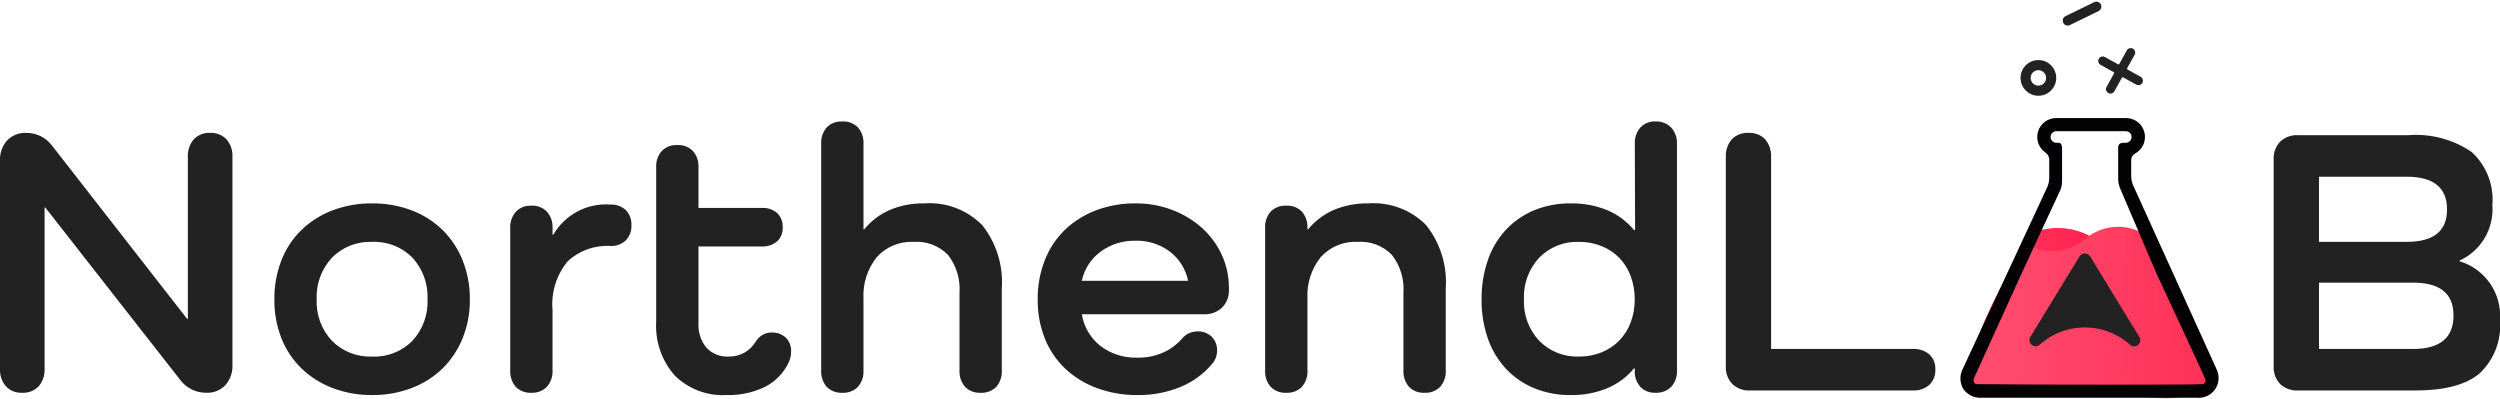
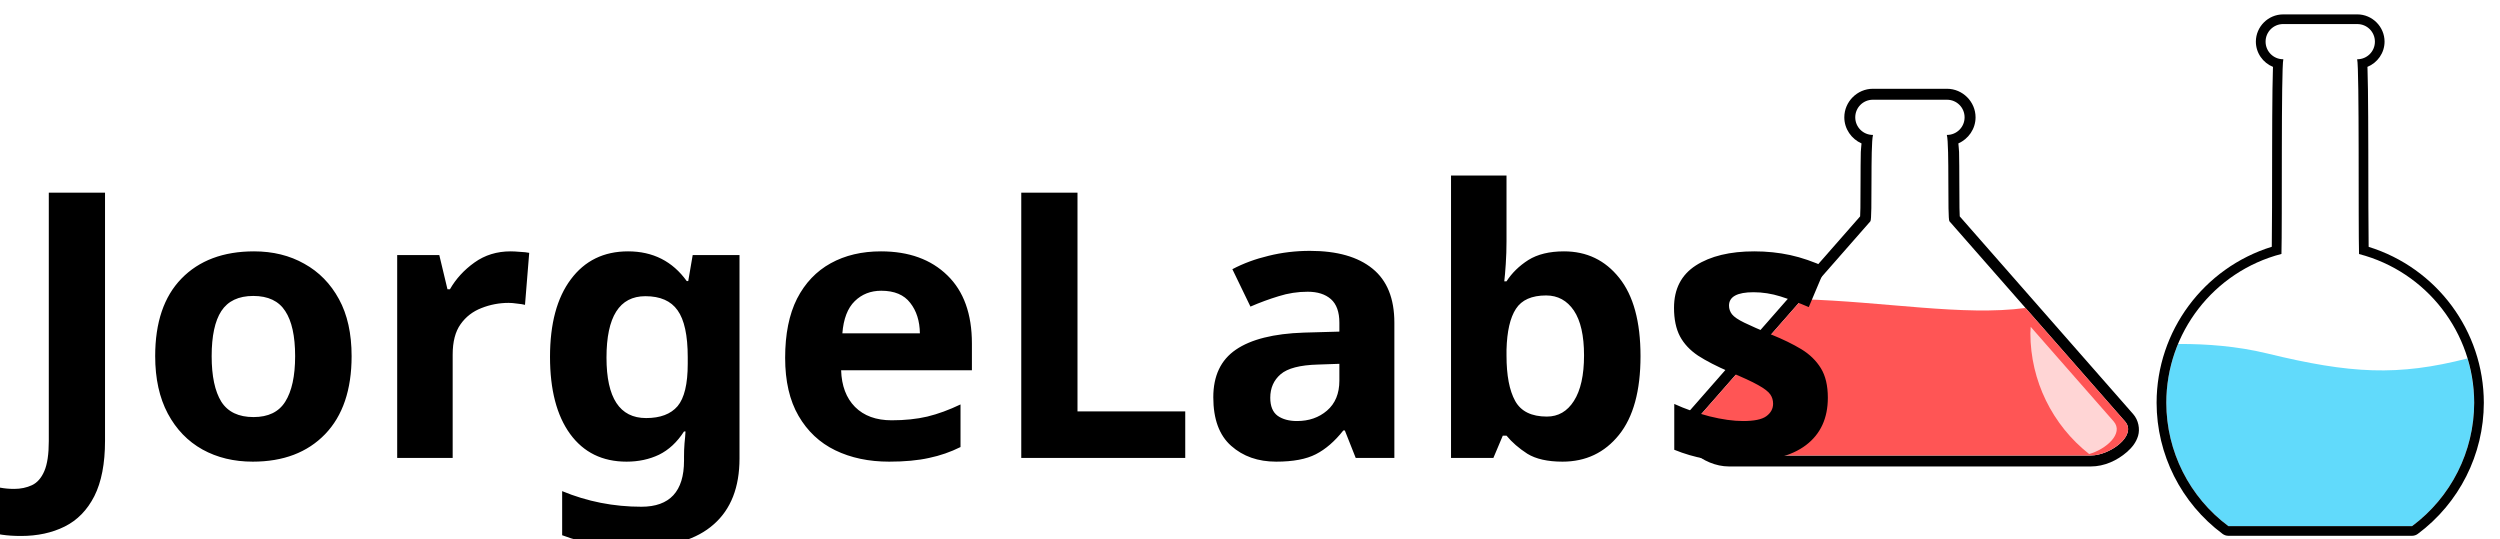
- <svg xmlns="http://www.w3.org/2000/svg" width="196.82" height="31.353" viewBox="0 0 196.82 31.353">
-   <defs>
-     <linearGradient id="linear-gradient" y1="0.324" x2="1" y2="0.336" gradientUnits="objectBoundingBox">
-       <stop offset="0" stop-color="#ff3158" />
-       <stop offset="1" stop-color="#ff1249" />
-     </linearGradient>
-     <linearGradient id="linear-gradient-2" y1="0.29" x2="1" y2="0.303" gradientUnits="objectBoundingBox">
-       <stop offset="0" stop-color="#ff4e70" />
-       <stop offset="1" stop-color="#ff3158" />
-     </linearGradient>
-   </defs>
-   <g id="Group_1709" data-name="Group 1709" transform="translate(278.14 3063.742)">
-     <path id="add" d="M3.6,1.622H2.4a.071.071,0,0,1-.071-.071V.353a.353.353,0,1,0-.705,0v1.2a.071.071,0,0,1-.071.071H.353a.353.353,0,0,0,0,.705h1.2a.071.071,0,0,1,.071.071V3.6a.353.353,0,1,0,.705,0V2.4A.071.071,0,0,1,2.4,2.327H3.6a.353.353,0,0,0,0-.705Zm0,0" transform="matrix(0.875, 0.485, -0.485, 0.875, -111.961, -3060.853)" fill="#222" />
-     <path id="minus" d="M2.9,0H.386a.391.391,0,0,0,0,.782H2.9A.391.391,0,0,0,2.9,0Z" transform="matrix(0.899, -0.438, 0.438, 0.899, -115.874, -3062.302)" fill="#222" />
-     <g id="Ellipse_359" data-name="Ellipse 359" transform="translate(-119.07 -3059.017)" fill="none" stroke="#222" stroke-width="0.8">
-       <circle cx="1.408" cy="1.408" r="1.408" stroke="none" />
-       <circle cx="1.408" cy="1.408" r="1.008" fill="none" />
+ <svg xmlns="http://www.w3.org/2000/svg" width="157.701" height="34" viewBox="0 0 157.701 8.996" version="1.1" id="svg8">
+   <defs id="defs2" />
+   <g id="layer1" transform="translate(0,-846.7008)">
+     <g id="g824" transform="translate(24.5,3.125)">
+       <path id="path958" d="m 113.015,852.772 c 1.635,-0.004 3.58,0.13 5.497,0.597 5.263,1.282 8.242,1.443 12.636,0.316 a 9.711,9.711 0 0 1 0.424,2.797 9.711,9.711 0 0 1 -3.918,7.779 h -11.588 a 9.711,9.711 0 0 1 -3.916,-7.779 9.711,9.711 0 0 1 0.743,-3.709 c 0.041,-2.9e-4 0.081,-10e-4 0.122,-10e-4 z" style="fill:#61dafb;fill-opacity:1;stroke:none;stroke-width:0.072px;stroke-linecap:butt;stroke-linejoin:miter;stroke-opacity:1" />
+       <path id="path954" d="m 124.2,831.981 c 0.942,0 1.719,0.777 1.719,1.719 0,0.716 -0.451,1.335 -1.081,1.592 0.002,0.039 0.004,0.065 0.005,0.107 0.012,0.337 0.021,0.782 0.028,1.304 0.014,1.046 0.019,2.402 0.022,3.796 0.005,2.604 0.003,5.118 0.022,6.146 4.293,1.331 7.26,5.305 7.266,9.836 a 0.61,0.61 0 0 1 0,0.002 c -0.005,3.258 -1.549,6.324 -4.164,8.268 a 0.61,0.61 0 0 1 -0.364,0.121 h -11.588 a 0.61,0.61 0 0 1 -0.364,-0.121 c -2.614,-1.944 -4.158,-5.01 -4.162,-8.268 a 0.61,0.61 0 0 1 0,-0.001 c 0.003,-4.533 2.971,-8.51 7.266,-9.842 0.019,-1.037 0.018,-3.55 0.022,-6.15 0.002,-1.392 0.008,-2.746 0.022,-3.789 0.007,-0.522 0.016,-0.965 0.028,-1.302 0.002,-0.042 0.004,-0.067 0.005,-0.106 -0.63,-0.256 -1.081,-0.875 -1.081,-1.592 0,-0.942 0.777,-1.719 1.719,-1.719 z m 0,0.61 h -4.676 c -0.615,0 -1.11,0.495 -1.11,1.11 0,0.615 0.495,1.11 1.11,1.11 h 0.01 c -0.145,0.539 -0.067,10.514 -0.119,12.281 a 9.711,9.711 0 0 0 -7.264,9.391 9.711,9.711 0 0 0 3.916,7.779 h 11.588 a 9.711,9.711 0 0 0 3.918,-7.779 9.711,9.711 0 0 0 -7.264,-9.385 c -0.052,-1.748 0.026,-11.747 -0.119,-12.286 h 0.01 c 0.615,0 1.11,-0.495 1.11,-1.11 0,-0.615 -0.495,-1.11 -1.11,-1.11 z" style="color:#000000;font-style:normal;font-variant:normal;font-weight:normal;font-stretch:normal;font-size:medium;line-height:normal;font-family:sans-serif;font-variant-ligatures:normal;font-variant-position:normal;font-variant-caps:normal;font-variant-numeric:normal;font-variant-alternates:normal;font-feature-settings:normal;text-indent:0;text-align:start;text-decoration:none;text-decoration-line:none;text-decoration-style:solid;text-decoration-color:#000000;letter-spacing:normal;word-spacing:normal;text-transform:none;writing-mode:lr-tb;direction:ltr;text-orientation:mixed;dominant-baseline:auto;baseline-shift:baseline;text-anchor:start;white-space:normal;shape-padding:0;clip-rule:nonzero;display:inline;overflow:visible;visibility:visible;opacity:1;isolation:auto;mix-blend-mode:normal;color-interpolation:sRGB;color-interpolation-filters:linearRGB;solid-color:#000000;solid-opacity:1;vector-effect:none;fill:#000000;fill-opacity:1;fill-rule:nonzero;stroke:none;stroke-width:1.22;stroke-linecap:square;stroke-linejoin:round;stroke-miterlimit:4;stroke-dasharray:none;stroke-dashoffset:0;stroke-opacity:1;paint-order:fill markers stroke;color-rendering:auto;image-rendering:auto;shape-rendering:auto;text-rendering:auto;enable-background:accumulate" />
    </g>
-     <path id="Path_29943" data-name="Path 29943" d="M16.5-10.17a4.479,4.479,0,0,1,3.18,4.62,5.184,5.184,0,0,1-1.6,4.2Q16.47,0,13.05,0H3.78A1.906,1.906,0,0,1,2.37-.51a1.906,1.906,0,0,1-.51-1.41V-18.18a1.908,1.908,0,0,1,.509-1.41,1.9,1.9,0,0,1,1.408-.51h8.685a7.768,7.768,0,0,1,5,1.335A5.08,5.08,0,0,1,19.08-14.61a4.437,4.437,0,0,1-2.58,4.38ZM12.33-11.7q3.18,0,3.18-2.55,0-2.58-3.18-2.58H5.43v5.13Zm.51,8.43q3.18,0,3.18-2.64,0-2.58-3.18-2.58H5.43v5.22Z" transform="translate(-101 -3033)" fill="#222" />
-     <path id="Path_29942" data-name="Path 29942" d="M18.39-20.28a1.677,1.677,0,0,1,1.305.51,1.97,1.97,0,0,1,.465,1.38V-2.01a2.249,2.249,0,0,1-.555,1.59,1.962,1.962,0,0,1-1.515.6A2.558,2.558,0,0,1,16.02-.87L5.43-14.4H5.37V-1.71A1.97,1.97,0,0,1,4.905-.33,1.677,1.677,0,0,1,3.6.18,1.639,1.639,0,0,1,2.325-.33,1.97,1.97,0,0,1,1.86-1.71V-18.09a2.249,2.249,0,0,1,.555-1.59,1.962,1.962,0,0,1,1.515-.6,2.5,2.5,0,0,1,2.04,1.02L16.59-5.64h.06V-18.39a1.97,1.97,0,0,1,.465-1.38A1.639,1.639,0,0,1,18.39-20.28ZM23.46-7.17a8.263,8.263,0,0,1,.554-3.075,6.757,6.757,0,0,1,1.572-2.385,7.217,7.217,0,0,1,2.44-1.545,8.537,8.537,0,0,1,3.129-.555,8.537,8.537,0,0,1,3.129.555,7.055,7.055,0,0,1,2.425,1.545,7.039,7.039,0,0,1,1.572,2.385A8.07,8.07,0,0,1,38.85-7.17a7.957,7.957,0,0,1-.569,3.06,7.073,7.073,0,0,1-1.572,2.37A7.055,7.055,0,0,1,34.284-.2,8.537,8.537,0,0,1,31.155.36,8.537,8.537,0,0,1,28.026-.2a7.217,7.217,0,0,1-2.44-1.545,6.786,6.786,0,0,1-1.572-2.37A8.147,8.147,0,0,1,23.46-7.17Zm3.33,0a4.485,4.485,0,0,0,1.2,3.255A4.2,4.2,0,0,0,31.155-2.67a4.186,4.186,0,0,0,3.176-1.245A4.518,4.518,0,0,0,35.52-7.17a4.559,4.559,0,0,0-1.189-3.285A4.186,4.186,0,0,0,31.155-11.7a4.2,4.2,0,0,0-3.161,1.245A4.525,4.525,0,0,0,26.79-7.17Zm23.13-7.47a1.662,1.662,0,0,1,1.2.431,1.588,1.588,0,0,1,.45,1.2,1.588,1.588,0,0,1-.45,1.2,1.662,1.662,0,0,1-1.2.431,4.536,4.536,0,0,0-3.36,1.2,5.282,5.282,0,0,0-1.2,3.85v4.722a1.834,1.834,0,0,1-.439,1.309A1.6,1.6,0,0,1,43.695.18a1.6,1.6,0,0,1-1.226-.465A1.827,1.827,0,0,1,42.03-1.59V-12.78a1.838,1.838,0,0,1,.439-1.29,1.578,1.578,0,0,1,1.226-.48,1.586,1.586,0,0,1,1.226.475A1.809,1.809,0,0,1,45.36-12.8v.535h.06A4.8,4.8,0,0,1,49.92-14.64ZM64.14-3.03a1.923,1.923,0,0,1-.21.87A4.136,4.136,0,0,1,62.055-.27,6.544,6.544,0,0,1,59.07.36a5.39,5.39,0,0,1-4.082-1.53A5.9,5.9,0,0,1,53.52-5.43V-17.55a1.827,1.827,0,0,1,.439-1.305,1.6,1.6,0,0,1,1.226-.465,1.6,1.6,0,0,1,1.226.465,1.827,1.827,0,0,1,.439,1.305v3.18h4.98a1.715,1.715,0,0,1,1.215.4,1.462,1.462,0,0,1,.435,1.125,1.424,1.424,0,0,1-.435,1.1,1.715,1.715,0,0,1-1.215.405H56.85v6a2.836,2.836,0,0,0,.63,1.98,2.238,2.238,0,0,0,1.74.69,2.455,2.455,0,0,0,1.26-.315,2.457,2.457,0,0,0,.87-.855,1.645,1.645,0,0,1,.525-.525,1.368,1.368,0,0,1,.735-.2,1.579,1.579,0,0,1,1.1.39A1.452,1.452,0,0,1,64.14-3.03Zm10.5-11.7a5.814,5.814,0,0,1,4.545,1.71A7.193,7.193,0,0,1,80.73-8.04v6.45a1.827,1.827,0,0,1-.439,1.305A1.6,1.6,0,0,1,79.065.18a1.6,1.6,0,0,1-1.226-.465A1.827,1.827,0,0,1,77.4-1.59V-7.68a4.37,4.37,0,0,0-.911-3,3.439,3.439,0,0,0-2.7-1.02,3.643,3.643,0,0,0-2.9,1.2A4.807,4.807,0,0,0,69.84-7.23v5.64A1.827,1.827,0,0,1,69.4-.285,1.6,1.6,0,0,1,68.175.18a1.6,1.6,0,0,1-1.226-.465A1.827,1.827,0,0,1,66.51-1.59V-19.41a1.827,1.827,0,0,1,.439-1.305,1.6,1.6,0,0,1,1.226-.465,1.6,1.6,0,0,1,1.226.465,1.827,1.827,0,0,1,.439,1.305v6.72h.06a5.344,5.344,0,0,1,1.965-1.5A6.637,6.637,0,0,1,74.64-14.73Zm16.62,2.94a4.485,4.485,0,0,0-2.745.855,3.824,3.824,0,0,0-1.485,2.3H95.4a3.9,3.9,0,0,0-1.44-2.3A4.293,4.293,0,0,0,91.26-11.79Zm6.06,9.66A6.476,6.476,0,0,1,94.815-.285a8.613,8.613,0,0,1-3.4.645A8.984,8.984,0,0,1,88.185-.2,7.335,7.335,0,0,1,85.7-1.74a6.689,6.689,0,0,1-1.59-2.37,8.132,8.132,0,0,1-.555-3.06,8.248,8.248,0,0,1,.555-3.075A6.758,6.758,0,0,1,85.68-12.63a7.231,7.231,0,0,1,2.445-1.545,8.569,8.569,0,0,1,3.135-.555,7.959,7.959,0,0,1,2.91.525,7.455,7.455,0,0,1,2.34,1.425,6.454,6.454,0,0,1,1.545,2.115A6.172,6.172,0,0,1,98.61-8.07v.15a1.857,1.857,0,0,1-.54,1.395A1.937,1.937,0,0,1,96.66-6H87.03A4,4,0,0,0,88.5-3.5a4.58,4.58,0,0,0,2.91.915A4.743,4.743,0,0,0,93.465-3,4.231,4.231,0,0,0,94.89-4.05a1.561,1.561,0,0,1,1.23-.6,1.54,1.54,0,0,1,1.14.42,1.5,1.5,0,0,1,.42,1.11A1.549,1.549,0,0,1,97.32-2.13Zm12.27-12.6a5.814,5.814,0,0,1,4.545,1.71,7.193,7.193,0,0,1,1.545,4.98v6.45a1.827,1.827,0,0,1-.439,1.305,1.6,1.6,0,0,1-1.226.465,1.6,1.6,0,0,1-1.226-.465,1.827,1.827,0,0,1-.439-1.305V-7.68a4.37,4.37,0,0,0-.911-3,3.439,3.439,0,0,0-2.7-1.02,3.643,3.643,0,0,0-2.9,1.2,4.807,4.807,0,0,0-1.046,3.27v5.64a1.827,1.827,0,0,1-.439,1.305,1.6,1.6,0,0,1-1.226.465A1.6,1.6,0,0,1,101.9-.285a1.827,1.827,0,0,1-.439-1.305V-12.78a1.827,1.827,0,0,1,.439-1.305,1.6,1.6,0,0,1,1.226-.465,1.6,1.6,0,0,1,1.226.465,1.827,1.827,0,0,1,.439,1.305v.09h.06a5.344,5.344,0,0,1,1.965-1.5A6.637,6.637,0,0,1,109.59-14.73Zm22.6-6.45a1.627,1.627,0,0,1,1.241.48,1.8,1.8,0,0,1,.454,1.29V-1.59a1.79,1.79,0,0,1-.454,1.305,1.655,1.655,0,0,1-1.241.465A1.565,1.565,0,0,1,131-.285a1.826,1.826,0,0,1-.439-1.305v-.15h-.06a5.461,5.461,0,0,1-2.1,1.56,7.251,7.251,0,0,1-2.88.54,7.391,7.391,0,0,1-2.88-.54,6.4,6.4,0,0,1-2.22-1.53A6.733,6.733,0,0,1,119-4.08a9.105,9.105,0,0,1-.5-3.09,9.235,9.235,0,0,1,.5-3.105,6.71,6.71,0,0,1,1.425-2.385,6.4,6.4,0,0,1,2.22-1.53,7.391,7.391,0,0,1,2.88-.54,7.251,7.251,0,0,1,2.88.54,5.461,5.461,0,0,1,2.1,1.56h.083l-.023-6.78A1.838,1.838,0,0,1,131-20.7,1.54,1.54,0,0,1,132.195-21.18Zm-6.03,18.51A4.678,4.678,0,0,0,127.941-3a4.078,4.078,0,0,0,1.4-.93,4.119,4.119,0,0,0,.9-1.425,5.033,5.033,0,0,0,.316-1.815A5.155,5.155,0,0,0,130.244-9a4.092,4.092,0,0,0-.9-1.44,4.078,4.078,0,0,0-1.4-.93,4.678,4.678,0,0,0-1.776-.33,4.161,4.161,0,0,0-3.131,1.245,4.525,4.525,0,0,0-1.2,3.285,4.485,4.485,0,0,0,1.2,3.255A4.161,4.161,0,0,0,126.165-2.67Zm26.295-.6a1.89,1.89,0,0,1,1.29.42,1.509,1.509,0,0,1,.48,1.2,1.556,1.556,0,0,1-.48,1.215A1.848,1.848,0,0,1,152.46,0H139.65a1.906,1.906,0,0,1-1.41-.51,1.906,1.906,0,0,1-.51-1.41V-18.36a2.015,2.015,0,0,1,.465-1.41,1.715,1.715,0,0,1,1.335-.51,1.677,1.677,0,0,1,1.3.51,2.015,2.015,0,0,1,.465,1.41V-3.27Z" transform="translate(-280 -3033)" fill="#222" />
-     <path id="Path_28989" data-name="Path 28989" d="M2027.966,2407.858a5.4,5.4,0,0,1,5.563.62c3.925,1.087,4.705.56,4.705.56s1.923,10.548-5.248,11.13S2027.966,2407.858,2027.966,2407.858Z" transform="translate(-2146.378 -5453.15)" fill="url(#linear-gradient)" />
-     <path id="Path_28990" data-name="Path 28990" d="M2037.5,2407.811a3.954,3.954,0,0,0-5.536-.409,4.021,4.021,0,0,1-4.7.409s-4.756,7.383-4.332,10.574c.9,2.325,6.238.685,9.273.927,3.305.264,8.276,1.75,9.547-.927C2041.5,2415.248,2037.555,2407.878,2037.5,2407.811Z" transform="translate(-2145.912 -5452.35)" fill="url(#linear-gradient-2)" />
-     <path id="Path_28991" data-name="Path 28991" d="M22.312,19.713,15.752,5.255a2,2,0,0,1-.135-.661V3.262a.6.6,0,0,1,.318-.475A1.486,1.486,0,0,0,15.211,0h-5.5a1.488,1.488,0,0,0-.846,2.714.691.691,0,0,1,.3.505V4.758a1.838,1.838,0,0,1-.145.656L2.369,19.72a1.645,1.645,0,0,0,.024,1.6,1.646,1.646,0,0,0,1.439.7h16.96a1.564,1.564,0,0,0,1.52-2.3Zm-.948.656s.364.554-.217.581c0,.053-13.11.052-17.587,0-.554,0-.29-.534-.29-.534,0-.016,3.7-8.143,3.78-8.315l3-6.459a1.825,1.825,0,0,0,.124-.656V2.342c0-.217-.105-.393-.234-.393H9.708a.459.459,0,0,1,0-.917h5.5a.459.459,0,0,1,0,.917H14.9a.358.358,0,0,0-.307.393V4.806a2,2,0,0,0,.124.661l2.828,6.63C17.623,12.271,21.411,20.385,21.364,20.369Z" transform="translate(-125.973 -3054.447)" fill="#030104" />
-     <g id="Group_1040" data-name="Group 1040" transform="translate(-118.367 -3043.792)">
-       <path id="Path_28966" data-name="Path 28966" d="M120.962,6.575,117.087.233a.486.486,0,0,0-.829,0l-3.875,6.342a.486.486,0,0,0,.742.612,5.311,5.311,0,0,1,7.1,0,.485.485,0,0,0,.742-.611Z" transform="translate(-112.311)" fill="#222" />
-     </g>
+     <path style="color:#000000;font-style:normal;font-variant:normal;font-weight:normal;font-stretch:normal;font-size:medium;line-height:normal;font-family:sans-serif;font-variant-ligatures:normal;font-variant-position:normal;font-variant-caps:normal;font-variant-numeric:normal;font-variant-alternates:normal;font-feature-settings:normal;text-indent:0;text-align:start;text-decoration:none;text-decoration-line:none;text-decoration-style:solid;text-decoration-color:#000000;letter-spacing:normal;word-spacing:normal;text-transform:none;writing-mode:lr-tb;direction:ltr;text-orientation:mixed;dominant-baseline:auto;baseline-shift:baseline;text-anchor:start;white-space:normal;shape-padding:0;clip-rule:nonzero;display:inline;overflow:visible;visibility:visible;opacity:1;isolation:auto;mix-blend-mode:normal;color-interpolation:sRGB;color-interpolation-filters:linearRGB;solid-color:#000000;solid-opacity:1;vector-effect:none;fill:#000000;fill-opacity:1;fill-rule:nonzero;stroke:none;stroke-width:1.382;stroke-linecap:square;stroke-linejoin:round;stroke-miterlimit:4;stroke-dasharray:none;stroke-dashoffset:0;stroke-opacity:1;paint-order:fill markers stroke;color-rendering:auto;image-rendering:auto;shape-rendering:auto;text-rendering:auto;enable-background:accumulate" d="m 118.141,839.799 c -0.986,0 -1.801,0.815 -1.801,1.801 0,0.731 0.451,1.365 1.085,1.646 -0.007,0.178 -0.039,0.313 -0.045,0.546 -0.013,0.54 -0.015,1.189 -0.016,1.821 -0.001,0.632 -0.002,1.247 -0.009,1.704 -0.004,0.224 -0.01,0.409 -0.017,0.531 l -10.944,12.476 c -0.333,0.38 -0.433,0.936 -0.307,1.365 0.126,0.429 0.395,0.752 0.705,1.023 0.62,0.542 1.434,0.911 2.273,0.911 h 22.829 c 0.839,0 1.653,-0.369 2.273,-0.911 0.31,-0.271 0.579,-0.594 0.705,-1.023 0.126,-0.429 0.026,-0.985 -0.307,-1.365 l -10.944,-12.476 c -0.008,-0.122 -0.013,-0.307 -0.017,-0.531 -0.008,-0.457 -0.008,-1.072 -0.009,-1.704 -0.001,-0.632 -0.003,-1.281 -0.016,-1.821 -0.006,-0.234 -0.037,-0.368 -0.045,-0.546 0.634,-0.281 1.085,-0.914 1.085,-1.646 0,-0.986 -0.815,-1.801 -1.801,-1.801 z m 1.4e-4,0.691 h 4.676 c 0.615,0 1.11,0.495 1.11,1.11 0,0.615 -0.495,1.11 -1.11,1.11 h -0.01 c 0.172,0.641 0.029,5.292 0.163,5.445 l 11.075,12.625 c 0.786,0.896 -0.96,2.152 -2.152,2.152 h -22.829 c -1.192,0 -2.938,-1.256 -2.152,-2.152 l 11.075,-12.625 c 0.134,-0.153 -0.009,-4.804 0.163,-5.445 h -0.01 c -0.615,0 -1.11,-0.495 -1.11,-1.11 0,-0.615 0.495,-1.11 1.11,-1.11 z" id="path841" />
+     <path style="opacity:1;fill:#ff5555;fill-opacity:1;stroke:none;stroke-width:1.382;stroke-linecap:square;stroke-linejoin:round;stroke-miterlimit:4;stroke-dasharray:none;stroke-dashoffset:0;stroke-opacity:1;paint-order:fill markers stroke" d="m 113.671,853.075 -6.758,7.703 c -0.786,0.896 0.96,2.152 2.152,2.152 h 22.829 c 1.192,0 2.938,-1.256 2.152,-2.152 l -6.275,-7.153 c -3.914,0.526 -8.94,-0.405 -14.099,-0.55 z" id="path844" />
+     <path style="opacity:1;fill:#ffd5d5;fill-opacity:1;stroke:none;stroke-width:1.382;stroke-linecap:square;stroke-linejoin:round;stroke-miterlimit:4;stroke-dasharray:none;stroke-dashoffset:0;stroke-opacity:1;paint-order:fill markers stroke" d="m 128.098,854.817 a 9.711,9.711 0 0 0 -0.021,0.415 9.711,9.711 0 0 0 3.707,7.607 c 1.082,-0.304 2.204,-1.308 1.545,-2.06 z" id="path978" />
+     <text xml:space="preserve" style="font-style:normal;font-variant:normal;font-weight:normal;font-stretch:normal;font-size:23.432px;line-height:1.25;font-family:Bebas;-inkscape-font-specification:'Bebas, Normal';font-variant-ligatures:normal;font-variant-caps:normal;font-variant-numeric:normal;font-feature-settings:normal;text-align:start;letter-spacing:0px;word-spacing:0px;writing-mode:lr-tb;text-anchor:start;fill:#000000;fill-opacity:1;stroke:none;stroke-width:0.314" x="0.967" y="863.089" id="text995">
+       <tspan id="tspan993" x="0.967" y="863.089" style="font-style:normal;font-variant:normal;font-weight:bold;font-stretch:normal;font-size:23.432px;font-family:'DIN Alternate';-inkscape-font-specification:'DIN Alternate, Bold';font-variant-ligatures:normal;font-variant-caps:normal;font-variant-numeric:normal;font-feature-settings:normal;text-align:start;writing-mode:lr-tb;text-anchor:start;stroke-width:0.314">JorgeLabs</tspan>
+     </text>
  </g>
</svg>
